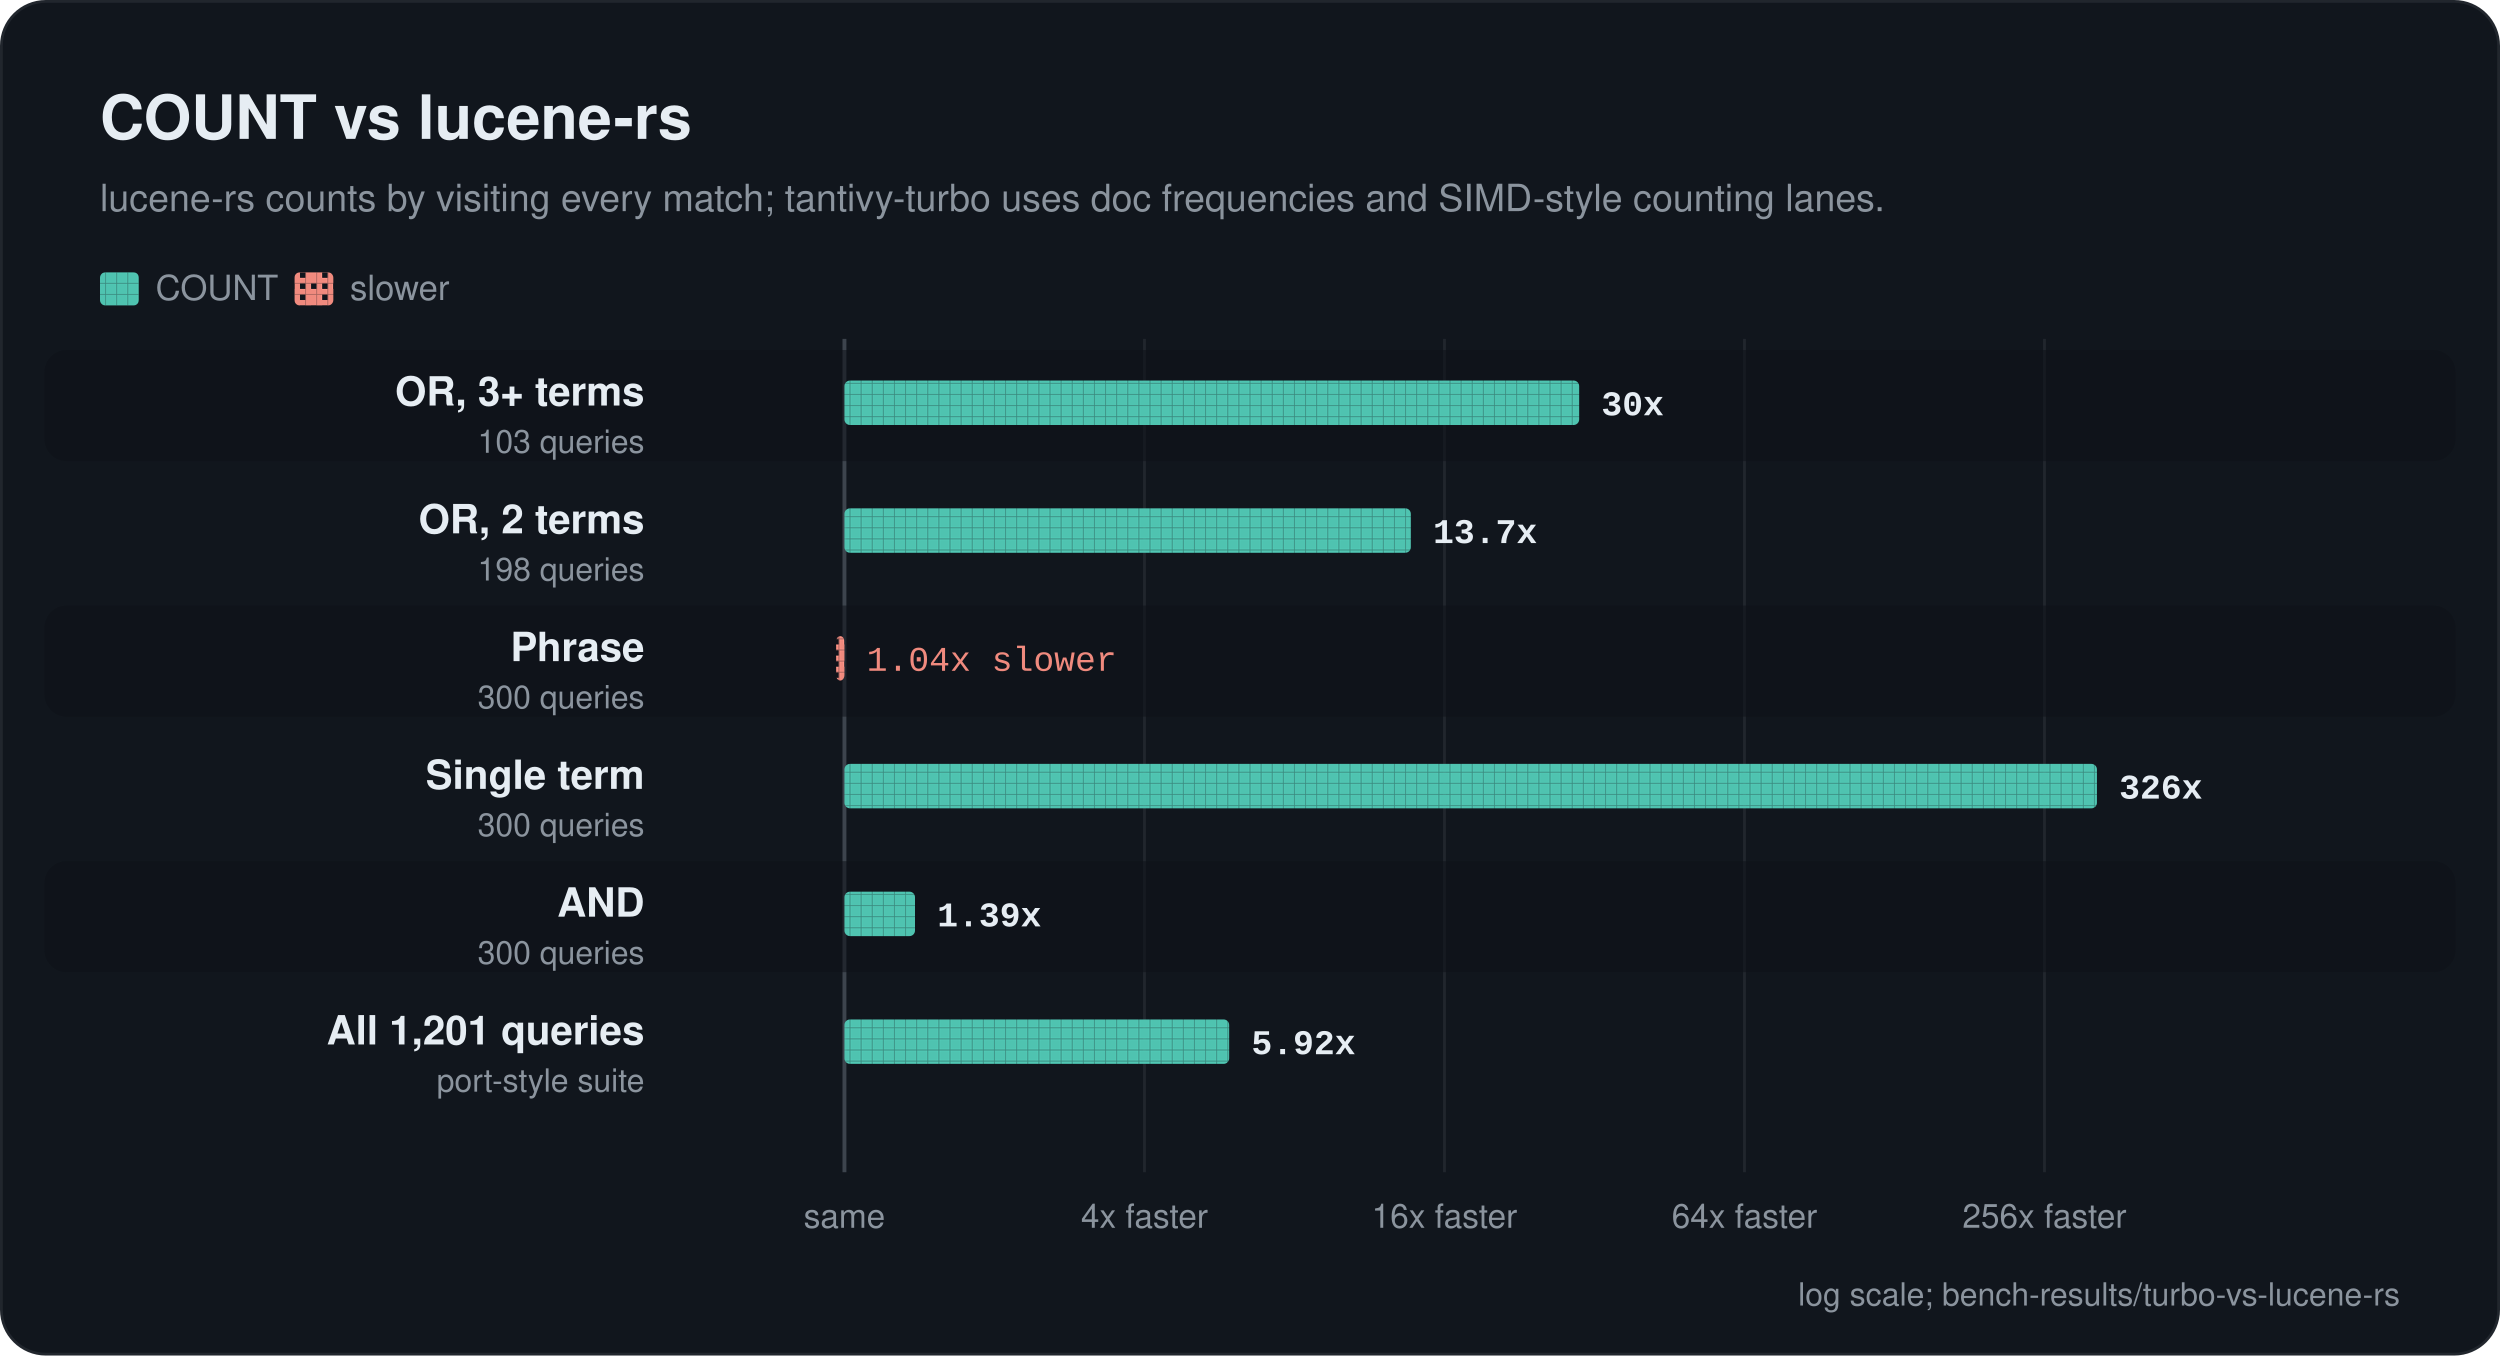
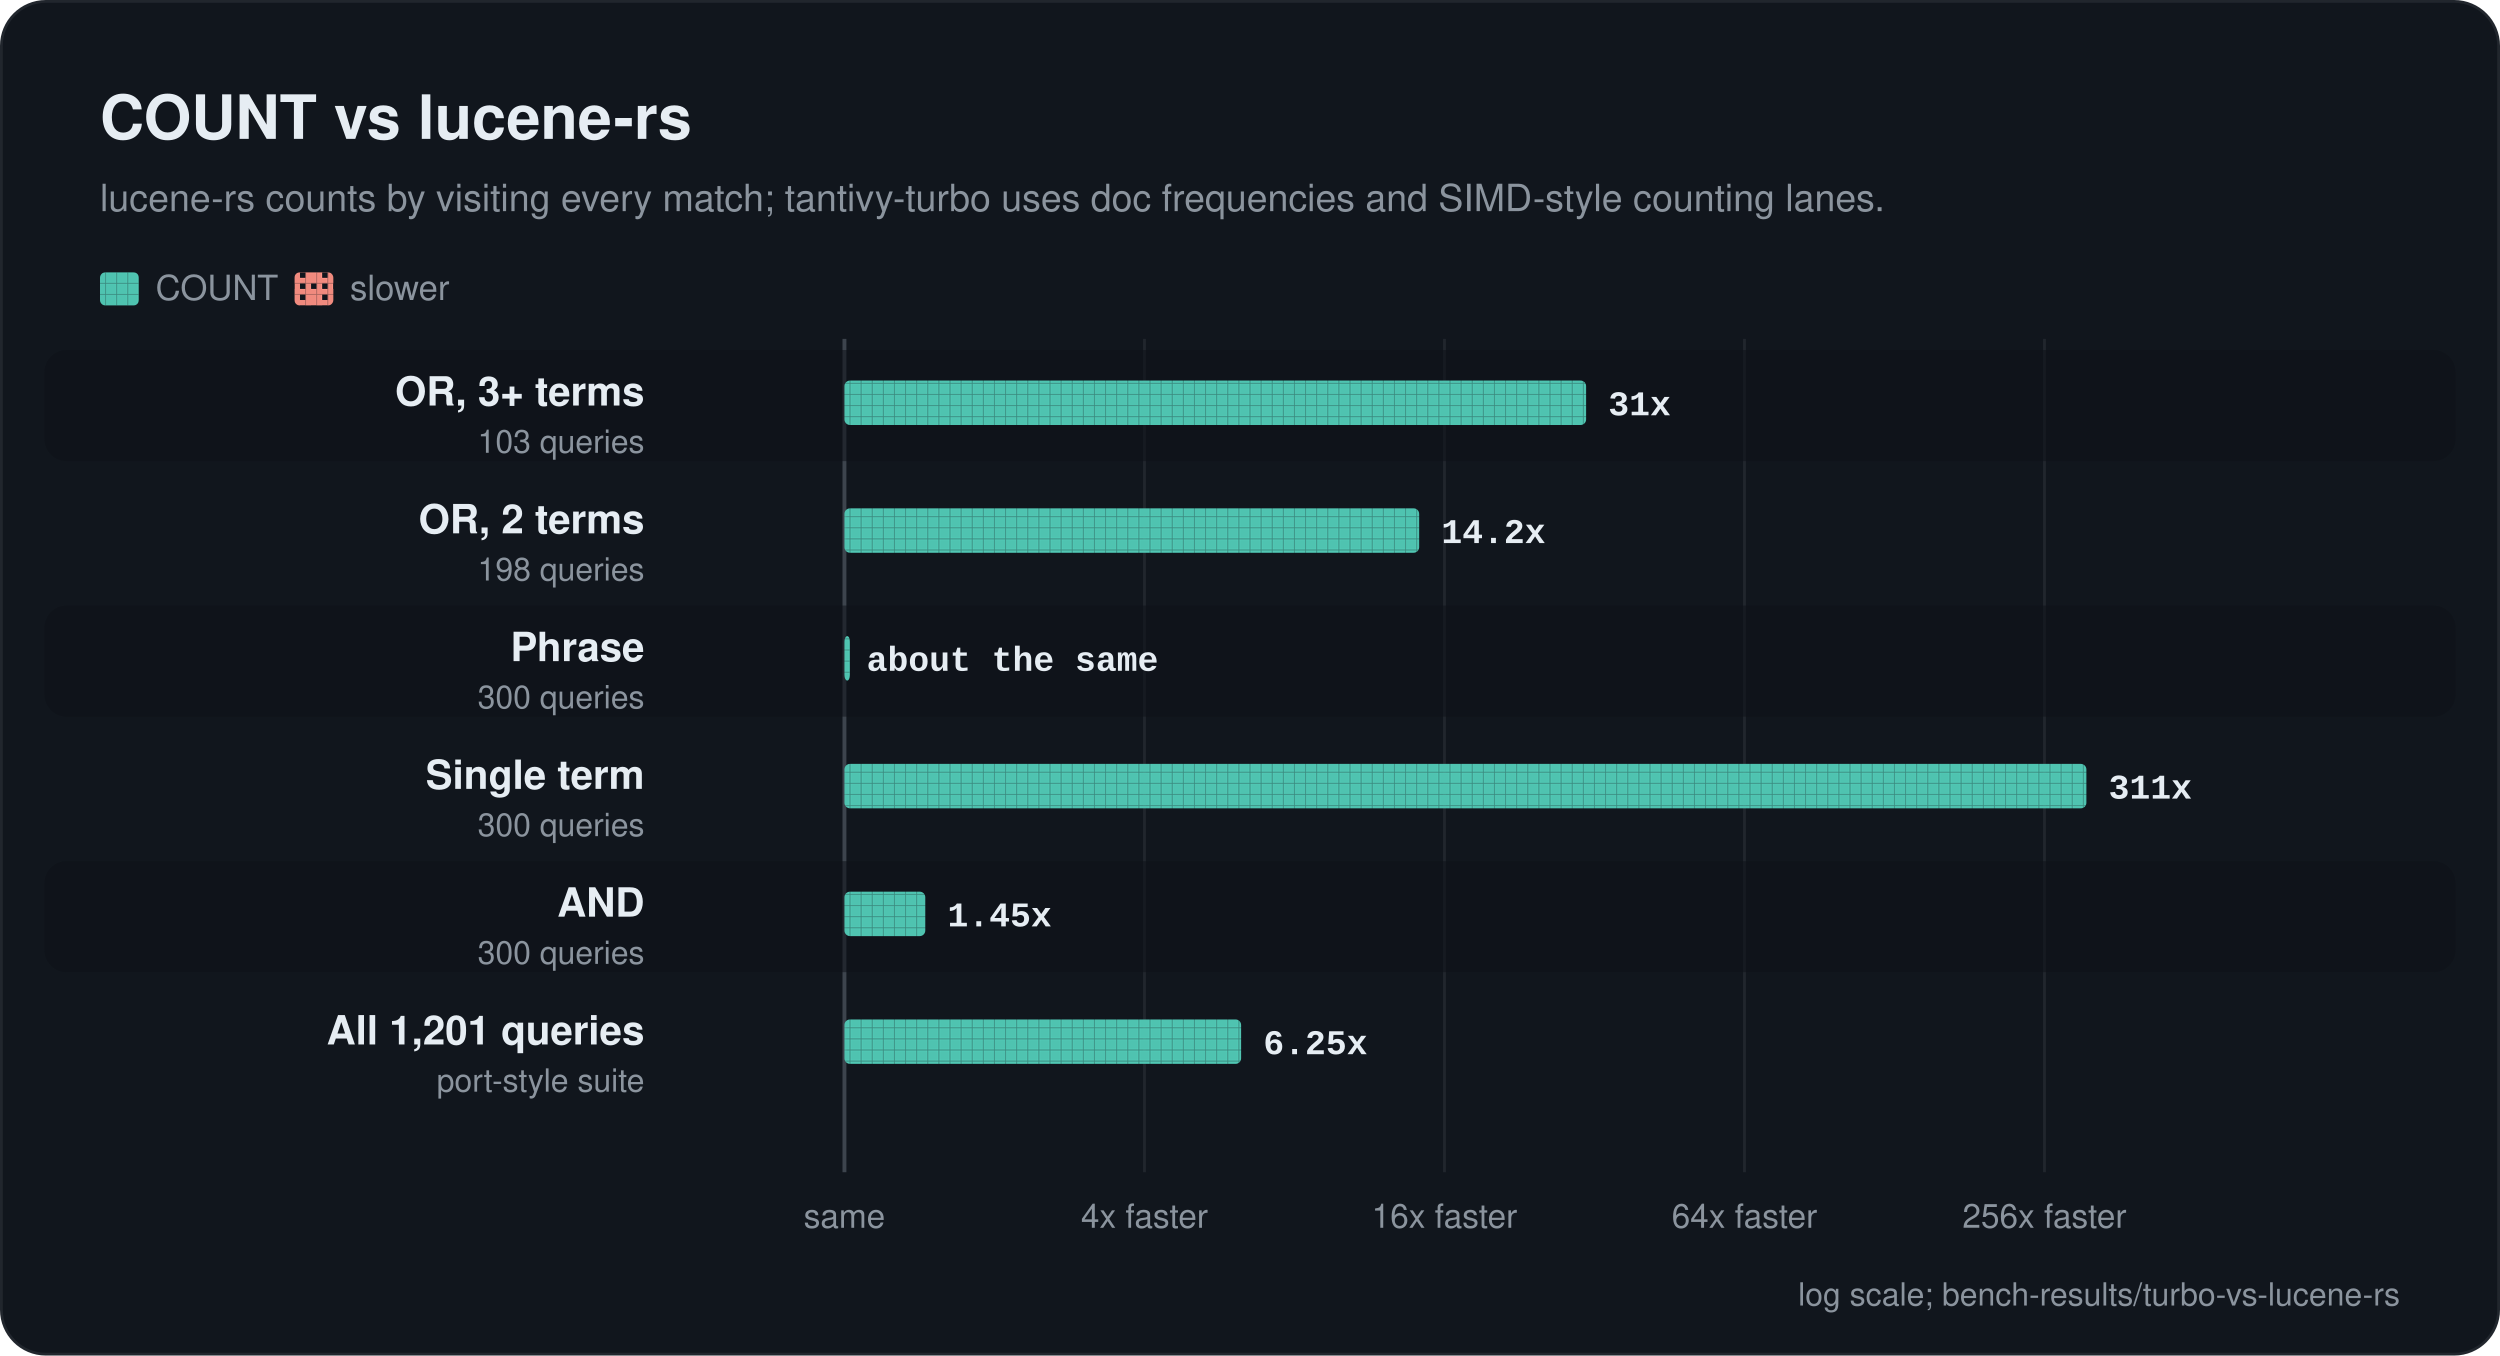
<svg xmlns="http://www.w3.org/2000/svg" width="900" height="488" viewBox="0 0 900 488">
  <defs>
    <pattern id="fast6" width="8" height="8" patternUnits="userSpaceOnUse">
      <rect x="0" y="0" width="2" height="2" fill="#b8e550" />
      <rect x="4" y="0" width="2" height="2" fill="#b8e550" />
      <rect x="2" y="2" width="2" height="2" fill="#b8e550" />
      <rect x="0" y="4" width="2" height="2" fill="#b8e550" />
      <rect x="4" y="4" width="2" height="2" fill="#b8e550" />
      <rect x="6" y="6" width="2" height="2" fill="#b8e550" />
    </pattern>
    <pattern id="fast10" width="8" height="8" patternUnits="userSpaceOnUse">
      <rect x="0" y="0" width="2" height="2" fill="#b8e550" />
      <rect x="2" y="0" width="2" height="2" fill="#b8e550" />
      <rect x="4" y="0" width="2" height="2" fill="#b8e550" />
      <rect x="2" y="2" width="2" height="2" fill="#b8e550" />
      <rect x="6" y="2" width="2" height="2" fill="#b8e550" />
      <rect x="0" y="4" width="2" height="2" fill="#b8e550" />
      <rect x="4" y="4" width="2" height="2" fill="#b8e550" />
      <rect x="6" y="4" width="2" height="2" fill="#b8e550" />
      <rect x="2" y="6" width="2" height="2" fill="#b8e550" />
      <rect x="6" y="6" width="2" height="2" fill="#b8e550" />
    </pattern>
    <pattern id="fast13" width="8" height="8" patternUnits="userSpaceOnUse">
      <rect x="0" y="0" width="2" height="2" fill="#b8e550" />
      <rect x="2" y="0" width="2" height="2" fill="#b8e550" />
      <rect x="4" y="0" width="2" height="2" fill="#b8e550" />
      <rect x="6" y="0" width="2" height="2" fill="#b8e550" />
      <rect x="0" y="2" width="2" height="2" fill="#b8e550" />
      <rect x="2" y="2" width="2" height="2" fill="#b8e550" />
      <rect x="6" y="2" width="2" height="2" fill="#b8e550" />
      <rect x="0" y="4" width="2" height="2" fill="#b8e550" />
      <rect x="2" y="4" width="2" height="2" fill="#b8e550" />
      <rect x="4" y="4" width="2" height="2" fill="#b8e550" />
      <rect x="6" y="4" width="2" height="2" fill="#b8e550" />
      <rect x="2" y="6" width="2" height="2" fill="#b8e550" />
      <rect x="6" y="6" width="2" height="2" fill="#b8e550" />
    </pattern>
    <pattern id="fast16" width="8" height="8" patternUnits="userSpaceOnUse">
      <rect x="0" y="0" width="2" height="2" fill="#b8e550" />
      <rect x="2" y="0" width="2" height="2" fill="#b8e550" />
      <rect x="4" y="0" width="2" height="2" fill="#b8e550" />
      <rect x="6" y="0" width="2" height="2" fill="#b8e550" />
      <rect x="0" y="2" width="2" height="2" fill="#b8e550" />
      <rect x="2" y="2" width="2" height="2" fill="#b8e550" />
      <rect x="4" y="2" width="2" height="2" fill="#b8e550" />
      <rect x="6" y="2" width="2" height="2" fill="#b8e550" />
      <rect x="0" y="4" width="2" height="2" fill="#b8e550" />
      <rect x="2" y="4" width="2" height="2" fill="#b8e550" />
      <rect x="4" y="4" width="2" height="2" fill="#b8e550" />
      <rect x="6" y="4" width="2" height="2" fill="#b8e550" />
      <rect x="0" y="6" width="2" height="2" fill="#b8e550" />
      <rect x="2" y="6" width="2" height="2" fill="#b8e550" />
      <rect x="4" y="6" width="2" height="2" fill="#b8e550" />
      <rect x="6" y="6" width="2" height="2" fill="#b8e550" />
    </pattern>
    <pattern id="fast26" width="8" height="8" patternUnits="userSpaceOnUse">
      <rect x="0" y="0" width="2" height="2" fill="#4fc3b0" />
      <rect x="4" y="0" width="2" height="2" fill="#4fc3b0" />
      <rect x="2" y="2" width="2" height="2" fill="#4fc3b0" />
      <rect x="0" y="4" width="2" height="2" fill="#4fc3b0" />
      <rect x="4" y="4" width="2" height="2" fill="#4fc3b0" />
      <rect x="6" y="6" width="2" height="2" fill="#4fc3b0" />
    </pattern>
    <pattern id="fast210" width="8" height="8" patternUnits="userSpaceOnUse">
      <rect x="0" y="0" width="2" height="2" fill="#4fc3b0" />
      <rect x="2" y="0" width="2" height="2" fill="#4fc3b0" />
      <rect x="4" y="0" width="2" height="2" fill="#4fc3b0" />
      <rect x="2" y="2" width="2" height="2" fill="#4fc3b0" />
      <rect x="6" y="2" width="2" height="2" fill="#4fc3b0" />
      <rect x="0" y="4" width="2" height="2" fill="#4fc3b0" />
      <rect x="4" y="4" width="2" height="2" fill="#4fc3b0" />
      <rect x="6" y="4" width="2" height="2" fill="#4fc3b0" />
      <rect x="2" y="6" width="2" height="2" fill="#4fc3b0" />
      <rect x="6" y="6" width="2" height="2" fill="#4fc3b0" />
    </pattern>
    <pattern id="fast213" width="8" height="8" patternUnits="userSpaceOnUse">
      <rect x="0" y="0" width="2" height="2" fill="#4fc3b0" />
      <rect x="2" y="0" width="2" height="2" fill="#4fc3b0" />
      <rect x="4" y="0" width="2" height="2" fill="#4fc3b0" />
      <rect x="6" y="0" width="2" height="2" fill="#4fc3b0" />
      <rect x="0" y="2" width="2" height="2" fill="#4fc3b0" />
      <rect x="2" y="2" width="2" height="2" fill="#4fc3b0" />
      <rect x="6" y="2" width="2" height="2" fill="#4fc3b0" />
      <rect x="0" y="4" width="2" height="2" fill="#4fc3b0" />
      <rect x="2" y="4" width="2" height="2" fill="#4fc3b0" />
      <rect x="4" y="4" width="2" height="2" fill="#4fc3b0" />
      <rect x="6" y="4" width="2" height="2" fill="#4fc3b0" />
      <rect x="2" y="6" width="2" height="2" fill="#4fc3b0" />
      <rect x="6" y="6" width="2" height="2" fill="#4fc3b0" />
    </pattern>
    <pattern id="fast216" width="8" height="8" patternUnits="userSpaceOnUse">
      <rect x="0" y="0" width="2" height="2" fill="#4fc3b0" />
      <rect x="2" y="0" width="2" height="2" fill="#4fc3b0" />
      <rect x="4" y="0" width="2" height="2" fill="#4fc3b0" />
      <rect x="6" y="0" width="2" height="2" fill="#4fc3b0" />
      <rect x="0" y="2" width="2" height="2" fill="#4fc3b0" />
      <rect x="2" y="2" width="2" height="2" fill="#4fc3b0" />
      <rect x="4" y="2" width="2" height="2" fill="#4fc3b0" />
      <rect x="6" y="2" width="2" height="2" fill="#4fc3b0" />
      <rect x="0" y="4" width="2" height="2" fill="#4fc3b0" />
      <rect x="2" y="4" width="2" height="2" fill="#4fc3b0" />
      <rect x="4" y="4" width="2" height="2" fill="#4fc3b0" />
      <rect x="6" y="4" width="2" height="2" fill="#4fc3b0" />
      <rect x="0" y="6" width="2" height="2" fill="#4fc3b0" />
      <rect x="2" y="6" width="2" height="2" fill="#4fc3b0" />
      <rect x="4" y="6" width="2" height="2" fill="#4fc3b0" />
      <rect x="6" y="6" width="2" height="2" fill="#4fc3b0" />
    </pattern>
    <pattern id="slow6" width="8" height="8" patternUnits="userSpaceOnUse">
      <rect x="0" y="0" width="2" height="2" fill="#f08a7e" />
      <rect x="4" y="0" width="2" height="2" fill="#f08a7e" />
      <rect x="2" y="2" width="2" height="2" fill="#f08a7e" />
      <rect x="0" y="4" width="2" height="2" fill="#f08a7e" />
      <rect x="4" y="4" width="2" height="2" fill="#f08a7e" />
      <rect x="6" y="6" width="2" height="2" fill="#f08a7e" />
    </pattern>
    <pattern id="slow10" width="8" height="8" patternUnits="userSpaceOnUse">
      <rect x="0" y="0" width="2" height="2" fill="#f08a7e" />
      <rect x="2" y="0" width="2" height="2" fill="#f08a7e" />
      <rect x="4" y="0" width="2" height="2" fill="#f08a7e" />
      <rect x="2" y="2" width="2" height="2" fill="#f08a7e" />
      <rect x="6" y="2" width="2" height="2" fill="#f08a7e" />
      <rect x="0" y="4" width="2" height="2" fill="#f08a7e" />
      <rect x="4" y="4" width="2" height="2" fill="#f08a7e" />
      <rect x="6" y="4" width="2" height="2" fill="#f08a7e" />
      <rect x="2" y="6" width="2" height="2" fill="#f08a7e" />
      <rect x="6" y="6" width="2" height="2" fill="#f08a7e" />
    </pattern>
    <pattern id="slow13" width="8" height="8" patternUnits="userSpaceOnUse">
      <rect x="0" y="0" width="2" height="2" fill="#f08a7e" />
      <rect x="2" y="0" width="2" height="2" fill="#f08a7e" />
      <rect x="4" y="0" width="2" height="2" fill="#f08a7e" />
      <rect x="6" y="0" width="2" height="2" fill="#f08a7e" />
      <rect x="0" y="2" width="2" height="2" fill="#f08a7e" />
      <rect x="2" y="2" width="2" height="2" fill="#f08a7e" />
      <rect x="6" y="2" width="2" height="2" fill="#f08a7e" />
      <rect x="0" y="4" width="2" height="2" fill="#f08a7e" />
      <rect x="2" y="4" width="2" height="2" fill="#f08a7e" />
      <rect x="4" y="4" width="2" height="2" fill="#f08a7e" />
      <rect x="6" y="4" width="2" height="2" fill="#f08a7e" />
      <rect x="2" y="6" width="2" height="2" fill="#f08a7e" />
      <rect x="6" y="6" width="2" height="2" fill="#f08a7e" />
    </pattern>
    <pattern id="slow16" width="8" height="8" patternUnits="userSpaceOnUse">
      <rect x="0" y="0" width="2" height="2" fill="#f08a7e" />
      <rect x="2" y="0" width="2" height="2" fill="#f08a7e" />
      <rect x="4" y="0" width="2" height="2" fill="#f08a7e" />
      <rect x="6" y="0" width="2" height="2" fill="#f08a7e" />
      <rect x="0" y="2" width="2" height="2" fill="#f08a7e" />
      <rect x="2" y="2" width="2" height="2" fill="#f08a7e" />
      <rect x="4" y="2" width="2" height="2" fill="#f08a7e" />
      <rect x="6" y="2" width="2" height="2" fill="#f08a7e" />
      <rect x="0" y="4" width="2" height="2" fill="#f08a7e" />
      <rect x="2" y="4" width="2" height="2" fill="#f08a7e" />
      <rect x="4" y="4" width="2" height="2" fill="#f08a7e" />
      <rect x="6" y="4" width="2" height="2" fill="#f08a7e" />
      <rect x="0" y="6" width="2" height="2" fill="#f08a7e" />
      <rect x="2" y="6" width="2" height="2" fill="#f08a7e" />
      <rect x="4" y="6" width="2" height="2" fill="#f08a7e" />
      <rect x="6" y="6" width="2" height="2" fill="#f08a7e" />
    </pattern>
    <pattern id="neutral6" width="8" height="8" patternUnits="userSpaceOnUse">
      <rect x="0" y="0" width="2" height="2" fill="#6e7681" />
      <rect x="4" y="0" width="2" height="2" fill="#6e7681" />
      <rect x="2" y="2" width="2" height="2" fill="#6e7681" />
      <rect x="0" y="4" width="2" height="2" fill="#6e7681" />
      <rect x="4" y="4" width="2" height="2" fill="#6e7681" />
      <rect x="6" y="6" width="2" height="2" fill="#6e7681" />
    </pattern>
    <pattern id="neutral10" width="8" height="8" patternUnits="userSpaceOnUse">
      <rect x="0" y="0" width="2" height="2" fill="#6e7681" />
      <rect x="2" y="0" width="2" height="2" fill="#6e7681" />
      <rect x="4" y="0" width="2" height="2" fill="#6e7681" />
      <rect x="2" y="2" width="2" height="2" fill="#6e7681" />
      <rect x="6" y="2" width="2" height="2" fill="#6e7681" />
      <rect x="0" y="4" width="2" height="2" fill="#6e7681" />
      <rect x="4" y="4" width="2" height="2" fill="#6e7681" />
      <rect x="6" y="4" width="2" height="2" fill="#6e7681" />
      <rect x="2" y="6" width="2" height="2" fill="#6e7681" />
      <rect x="6" y="6" width="2" height="2" fill="#6e7681" />
    </pattern>
    <pattern id="neutral13" width="8" height="8" patternUnits="userSpaceOnUse">
      <rect x="0" y="0" width="2" height="2" fill="#6e7681" />
      <rect x="2" y="0" width="2" height="2" fill="#6e7681" />
      <rect x="4" y="0" width="2" height="2" fill="#6e7681" />
      <rect x="6" y="0" width="2" height="2" fill="#6e7681" />
      <rect x="0" y="2" width="2" height="2" fill="#6e7681" />
      <rect x="2" y="2" width="2" height="2" fill="#6e7681" />
      <rect x="6" y="2" width="2" height="2" fill="#6e7681" />
      <rect x="0" y="4" width="2" height="2" fill="#6e7681" />
      <rect x="2" y="4" width="2" height="2" fill="#6e7681" />
      <rect x="4" y="4" width="2" height="2" fill="#6e7681" />
      <rect x="6" y="4" width="2" height="2" fill="#6e7681" />
      <rect x="2" y="6" width="2" height="2" fill="#6e7681" />
      <rect x="6" y="6" width="2" height="2" fill="#6e7681" />
    </pattern>
    <pattern id="neutral16" width="8" height="8" patternUnits="userSpaceOnUse">
      <rect x="0" y="0" width="2" height="2" fill="#6e7681" />
      <rect x="2" y="0" width="2" height="2" fill="#6e7681" />
      <rect x="4" y="0" width="2" height="2" fill="#6e7681" />
      <rect x="6" y="0" width="2" height="2" fill="#6e7681" />
      <rect x="0" y="2" width="2" height="2" fill="#6e7681" />
      <rect x="2" y="2" width="2" height="2" fill="#6e7681" />
      <rect x="4" y="2" width="2" height="2" fill="#6e7681" />
      <rect x="6" y="2" width="2" height="2" fill="#6e7681" />
      <rect x="0" y="4" width="2" height="2" fill="#6e7681" />
      <rect x="2" y="4" width="2" height="2" fill="#6e7681" />
      <rect x="4" y="4" width="2" height="2" fill="#6e7681" />
      <rect x="6" y="4" width="2" height="2" fill="#6e7681" />
      <rect x="0" y="6" width="2" height="2" fill="#6e7681" />
      <rect x="2" y="6" width="2" height="2" fill="#6e7681" />
      <rect x="4" y="6" width="2" height="2" fill="#6e7681" />
      <rect x="6" y="6" width="2" height="2" fill="#6e7681" />
    </pattern>
    <pattern id="ink6" width="8" height="8" patternUnits="userSpaceOnUse">
      <rect x="0" y="0" width="2" height="2" fill="#e6edf3" />
      <rect x="4" y="0" width="2" height="2" fill="#e6edf3" />
      <rect x="2" y="2" width="2" height="2" fill="#e6edf3" />
      <rect x="0" y="4" width="2" height="2" fill="#e6edf3" />
      <rect x="4" y="4" width="2" height="2" fill="#e6edf3" />
      <rect x="6" y="6" width="2" height="2" fill="#e6edf3" />
    </pattern>
    <pattern id="ink10" width="8" height="8" patternUnits="userSpaceOnUse">
      <rect x="0" y="0" width="2" height="2" fill="#e6edf3" />
      <rect x="2" y="0" width="2" height="2" fill="#e6edf3" />
      <rect x="4" y="0" width="2" height="2" fill="#e6edf3" />
      <rect x="2" y="2" width="2" height="2" fill="#e6edf3" />
      <rect x="6" y="2" width="2" height="2" fill="#e6edf3" />
      <rect x="0" y="4" width="2" height="2" fill="#e6edf3" />
      <rect x="4" y="4" width="2" height="2" fill="#e6edf3" />
      <rect x="6" y="4" width="2" height="2" fill="#e6edf3" />
      <rect x="2" y="6" width="2" height="2" fill="#e6edf3" />
      <rect x="6" y="6" width="2" height="2" fill="#e6edf3" />
    </pattern>
    <pattern id="ink13" width="8" height="8" patternUnits="userSpaceOnUse">
      <rect x="0" y="0" width="2" height="2" fill="#e6edf3" />
      <rect x="2" y="0" width="2" height="2" fill="#e6edf3" />
      <rect x="4" y="0" width="2" height="2" fill="#e6edf3" />
      <rect x="6" y="0" width="2" height="2" fill="#e6edf3" />
      <rect x="0" y="2" width="2" height="2" fill="#e6edf3" />
      <rect x="2" y="2" width="2" height="2" fill="#e6edf3" />
      <rect x="6" y="2" width="2" height="2" fill="#e6edf3" />
      <rect x="0" y="4" width="2" height="2" fill="#e6edf3" />
      <rect x="2" y="4" width="2" height="2" fill="#e6edf3" />
      <rect x="4" y="4" width="2" height="2" fill="#e6edf3" />
      <rect x="6" y="4" width="2" height="2" fill="#e6edf3" />
      <rect x="2" y="6" width="2" height="2" fill="#e6edf3" />
      <rect x="6" y="6" width="2" height="2" fill="#e6edf3" />
    </pattern>
    <pattern id="ink16" width="8" height="8" patternUnits="userSpaceOnUse">
      <rect x="0" y="0" width="2" height="2" fill="#e6edf3" />
      <rect x="2" y="0" width="2" height="2" fill="#e6edf3" />
      <rect x="4" y="0" width="2" height="2" fill="#e6edf3" />
      <rect x="6" y="0" width="2" height="2" fill="#e6edf3" />
      <rect x="0" y="2" width="2" height="2" fill="#e6edf3" />
      <rect x="2" y="2" width="2" height="2" fill="#e6edf3" />
      <rect x="4" y="2" width="2" height="2" fill="#e6edf3" />
      <rect x="6" y="2" width="2" height="2" fill="#e6edf3" />
      <rect x="0" y="4" width="2" height="2" fill="#e6edf3" />
      <rect x="2" y="4" width="2" height="2" fill="#e6edf3" />
      <rect x="4" y="4" width="2" height="2" fill="#e6edf3" />
      <rect x="6" y="4" width="2" height="2" fill="#e6edf3" />
      <rect x="0" y="6" width="2" height="2" fill="#e6edf3" />
      <rect x="2" y="6" width="2" height="2" fill="#e6edf3" />
      <rect x="4" y="6" width="2" height="2" fill="#e6edf3" />
      <rect x="6" y="6" width="2" height="2" fill="#e6edf3" />
    </pattern>
  </defs>
  <rect x="0.5" y="0.5" width="899" height="487" rx="16" fill="#11161d" stroke="#21262d" />
  <text x="36.0" y="50.0" font-size="22" font-weight="650" fill="#e6edf3" text-anchor="start" font-family="-apple-system, BlinkMacSystemFont, 'Segoe UI', Helvetica, Arial, sans-serif" opacity="1">COUNT vs lucene-rs</text>
  <text x="36.0" y="76.0" font-size="13.5" font-weight="400" fill="#8b949e" text-anchor="start" font-family="-apple-system, BlinkMacSystemFont, 'Segoe UI', Helvetica, Arial, sans-serif" opacity="1">lucene-rs counts by visiting every match; tantivy-turbo uses doc frequencies and SIMD-style counting lanes.</text>
  <rect x="36" y="98" width="14" height="12" rx="2" fill="url(#fast216)" />
  <text x="56.0" y="108.0" font-size="12.5" font-weight="400" fill="#8b949e" text-anchor="start" font-family="-apple-system, BlinkMacSystemFont, 'Segoe UI', Helvetica, Arial, sans-serif" opacity="1">COUNT</text>
  <rect x="106.0" y="98" width="14" height="12" rx="2" fill="url(#slow13)" />
  <text x="126.0" y="108.0" font-size="12.5" font-weight="400" fill="#8b949e" text-anchor="start" font-family="-apple-system, BlinkMacSystemFont, 'Segoe UI', Helvetica, Arial, sans-serif" opacity="1">slower</text>
  <line x1="304.0" y1="122" x2="304.0" y2="422" stroke="#3d444d" stroke-width="1.4" />
  <text x="304.0" y="442.0" font-size="12" font-weight="400" fill="#8b949e" text-anchor="middle" font-family="-apple-system, BlinkMacSystemFont, 'Segoe UI', Helvetica, Arial, sans-serif" opacity="1">same</text>
  <line x1="412.0" y1="122" x2="412.0" y2="422" stroke="#21262d" stroke-width="1" />
  <text x="412.0" y="442.0" font-size="12" font-weight="400" fill="#8b949e" text-anchor="middle" font-family="-apple-system, BlinkMacSystemFont, 'Segoe UI', Helvetica, Arial, sans-serif" opacity="1">4x faster</text>
  <line x1="520.0" y1="122" x2="520.0" y2="422" stroke="#21262d" stroke-width="1" />
  <text x="520.0" y="442.0" font-size="12" font-weight="400" fill="#8b949e" text-anchor="middle" font-family="-apple-system, BlinkMacSystemFont, 'Segoe UI', Helvetica, Arial, sans-serif" opacity="1">16x faster</text>
  <line x1="628.0" y1="122" x2="628.0" y2="422" stroke="#21262d" stroke-width="1" />
  <text x="628.0" y="442.0" font-size="12" font-weight="400" fill="#8b949e" text-anchor="middle" font-family="-apple-system, BlinkMacSystemFont, 'Segoe UI', Helvetica, Arial, sans-serif" opacity="1">64x faster</text>
  <line x1="736.0" y1="122" x2="736.0" y2="422" stroke="#21262d" stroke-width="1" />
  <text x="736.0" y="442.0" font-size="12" font-weight="400" fill="#8b949e" text-anchor="middle" font-family="-apple-system, BlinkMacSystemFont, 'Segoe UI', Helvetica, Arial, sans-serif" opacity="1">256x faster</text>
  <rect x="16" y="126" width="868" height="40" rx="8" fill="#0d1117" opacity="0.55" />
  <text x="232.0" y="146.0" font-size="14.5" font-weight="550" fill="#e6edf3" text-anchor="end" font-family="-apple-system, BlinkMacSystemFont, 'Segoe UI', Helvetica, Arial, sans-serif" opacity="1">OR, 3+ terms</text>
  <text x="232.0" y="163.0" font-size="11.5" font-weight="400" fill="#8b949e" text-anchor="end" font-family="-apple-system, BlinkMacSystemFont, 'Segoe UI', Helvetica, Arial, sans-serif" opacity="1">103 queries</text>
-   <rect x="304.0" y="137" width="264.5" height="16" rx="2" fill="url(#fast216)" />
-   <text x="576.5" y="149.5" font-size="12.5" font-weight="600" fill="#e6edf3" text-anchor="start" font-family="ui-monospace, SFMono-Regular, Menlo, Consolas, 'Liberation Mono', monospace" opacity="1">30x</text>
+   <rect x="304.0" y="137" width="267.0" height="16" rx="2" fill="url(#fast216)" />
+   <text x="579.0" y="149.5" font-size="12.5" font-weight="600" fill="#e6edf3" text-anchor="start" font-family="ui-monospace, SFMono-Regular, Menlo, Consolas, 'Liberation Mono', monospace" opacity="1">31x</text>
  <text x="232.0" y="192.0" font-size="14.5" font-weight="550" fill="#e6edf3" text-anchor="end" font-family="-apple-system, BlinkMacSystemFont, 'Segoe UI', Helvetica, Arial, sans-serif" opacity="1">OR, 2 terms</text>
  <text x="232.0" y="209.0" font-size="11.5" font-weight="400" fill="#8b949e" text-anchor="end" font-family="-apple-system, BlinkMacSystemFont, 'Segoe UI', Helvetica, Arial, sans-serif" opacity="1">198 queries</text>
-   <rect x="304.0" y="183" width="203.9" height="16" rx="2" fill="url(#fast216)" />
-   <text x="515.9" y="195.5" font-size="12.5" font-weight="600" fill="#e6edf3" text-anchor="start" font-family="ui-monospace, SFMono-Regular, Menlo, Consolas, 'Liberation Mono', monospace" opacity="1">13.7x</text>
+   <rect x="304.0" y="183" width="206.9" height="16" rx="2" fill="url(#fast216)" />
+   <text x="518.9" y="195.5" font-size="12.5" font-weight="600" fill="#e6edf3" text-anchor="start" font-family="ui-monospace, SFMono-Regular, Menlo, Consolas, 'Liberation Mono', monospace" opacity="1">14.2x</text>
  <rect x="16" y="218" width="868" height="40" rx="8" fill="#0d1117" opacity="0.55" />
  <text x="232.0" y="238.0" font-size="14.5" font-weight="550" fill="#e6edf3" text-anchor="end" font-family="-apple-system, BlinkMacSystemFont, 'Segoe UI', Helvetica, Arial, sans-serif" opacity="1">Phrase</text>
  <text x="232.0" y="255.0" font-size="11.5" font-weight="400" fill="#8b949e" text-anchor="end" font-family="-apple-system, BlinkMacSystemFont, 'Segoe UI', Helvetica, Arial, sans-serif" opacity="1">300 queries</text>
-   <rect x="301.0" y="229" width="3.0" height="16" rx="2" fill="url(#slow13)" />
-   <text x="312.0" y="241.5" font-size="12.5" font-weight="400" fill="#f08a7e" text-anchor="start" font-family="ui-monospace, SFMono-Regular, Menlo, Consolas, 'Liberation Mono', monospace" opacity="1">1.04x slower</text>
+   <rect x="304.0" y="229" width="2.0" height="16" rx="2" fill="url(#fast216)" />
+   <text x="312.0" y="241.5" font-size="12.5" font-weight="600" fill="#e6edf3" text-anchor="start" font-family="ui-monospace, SFMono-Regular, Menlo, Consolas, 'Liberation Mono', monospace" opacity="1">about the same</text>
  <text x="232.0" y="284.0" font-size="14.5" font-weight="550" fill="#e6edf3" text-anchor="end" font-family="-apple-system, BlinkMacSystemFont, 'Segoe UI', Helvetica, Arial, sans-serif" opacity="1">Single term</text>
  <text x="232.0" y="301.0" font-size="11.5" font-weight="400" fill="#8b949e" text-anchor="end" font-family="-apple-system, BlinkMacSystemFont, 'Segoe UI', Helvetica, Arial, sans-serif" opacity="1">300 queries</text>
-   <rect x="304.0" y="275" width="450.9" height="16" rx="2" fill="url(#fast216)" />
-   <text x="762.9" y="287.5" font-size="12.5" font-weight="600" fill="#e6edf3" text-anchor="start" font-family="ui-monospace, SFMono-Regular, Menlo, Consolas, 'Liberation Mono', monospace" opacity="1">326x</text>
+   <rect x="304.0" y="275" width="447.1" height="16" rx="2" fill="url(#fast216)" />
+   <text x="759.1" y="287.5" font-size="12.5" font-weight="600" fill="#e6edf3" text-anchor="start" font-family="ui-monospace, SFMono-Regular, Menlo, Consolas, 'Liberation Mono', monospace" opacity="1">311x</text>
  <rect x="16" y="310" width="868" height="40" rx="8" fill="#0d1117" opacity="0.55" />
  <text x="232.0" y="330.0" font-size="14.5" font-weight="550" fill="#e6edf3" text-anchor="end" font-family="-apple-system, BlinkMacSystemFont, 'Segoe UI', Helvetica, Arial, sans-serif" opacity="1">AND</text>
  <text x="232.0" y="347.0" font-size="11.5" font-weight="400" fill="#8b949e" text-anchor="end" font-family="-apple-system, BlinkMacSystemFont, 'Segoe UI', Helvetica, Arial, sans-serif" opacity="1">300 queries</text>
-   <rect x="304.0" y="321" width="25.4" height="16" rx="2" fill="url(#fast216)" />
-   <text x="337.4" y="333.5" font-size="12.5" font-weight="600" fill="#e6edf3" text-anchor="start" font-family="ui-monospace, SFMono-Regular, Menlo, Consolas, 'Liberation Mono', monospace" opacity="1">1.39x</text>
+   <rect x="304.0" y="321" width="29.1" height="16" rx="2" fill="url(#fast216)" />
+   <text x="341.1" y="333.5" font-size="12.5" font-weight="600" fill="#e6edf3" text-anchor="start" font-family="ui-monospace, SFMono-Regular, Menlo, Consolas, 'Liberation Mono', monospace" opacity="1">1.45x</text>
  <text x="232.0" y="376.0" font-size="14.5" font-weight="550" fill="#e6edf3" text-anchor="end" font-family="-apple-system, BlinkMacSystemFont, 'Segoe UI', Helvetica, Arial, sans-serif" opacity="1">All 1,201 queries</text>
  <text x="232.0" y="393.0" font-size="11.5" font-weight="400" fill="#8b949e" text-anchor="end" font-family="-apple-system, BlinkMacSystemFont, 'Segoe UI', Helvetica, Arial, sans-serif" opacity="1">port-style suite</text>
-   <rect x="304.0" y="367" width="138.5" height="16" rx="2" fill="url(#fast216)" />
-   <text x="450.5" y="379.5" font-size="12.5" font-weight="600" fill="#e6edf3" text-anchor="start" font-family="ui-monospace, SFMono-Regular, Menlo, Consolas, 'Liberation Mono', monospace" opacity="1">5.92x</text>
+   <rect x="304.0" y="367" width="142.8" height="16" rx="2" fill="url(#fast216)" />
+   <text x="454.8" y="379.5" font-size="12.5" font-weight="600" fill="#e6edf3" text-anchor="start" font-family="ui-monospace, SFMono-Regular, Menlo, Consolas, 'Liberation Mono', monospace" opacity="1">6.25x</text>
  <text x="864.0" y="470.0" font-size="11.5" font-weight="400" fill="#8b949e" text-anchor="end" font-family="-apple-system, BlinkMacSystemFont, 'Segoe UI', Helvetica, Arial, sans-serif" opacity="1">log scale; bench-results/turbo-vs-lucene-rs</text>
</svg>
